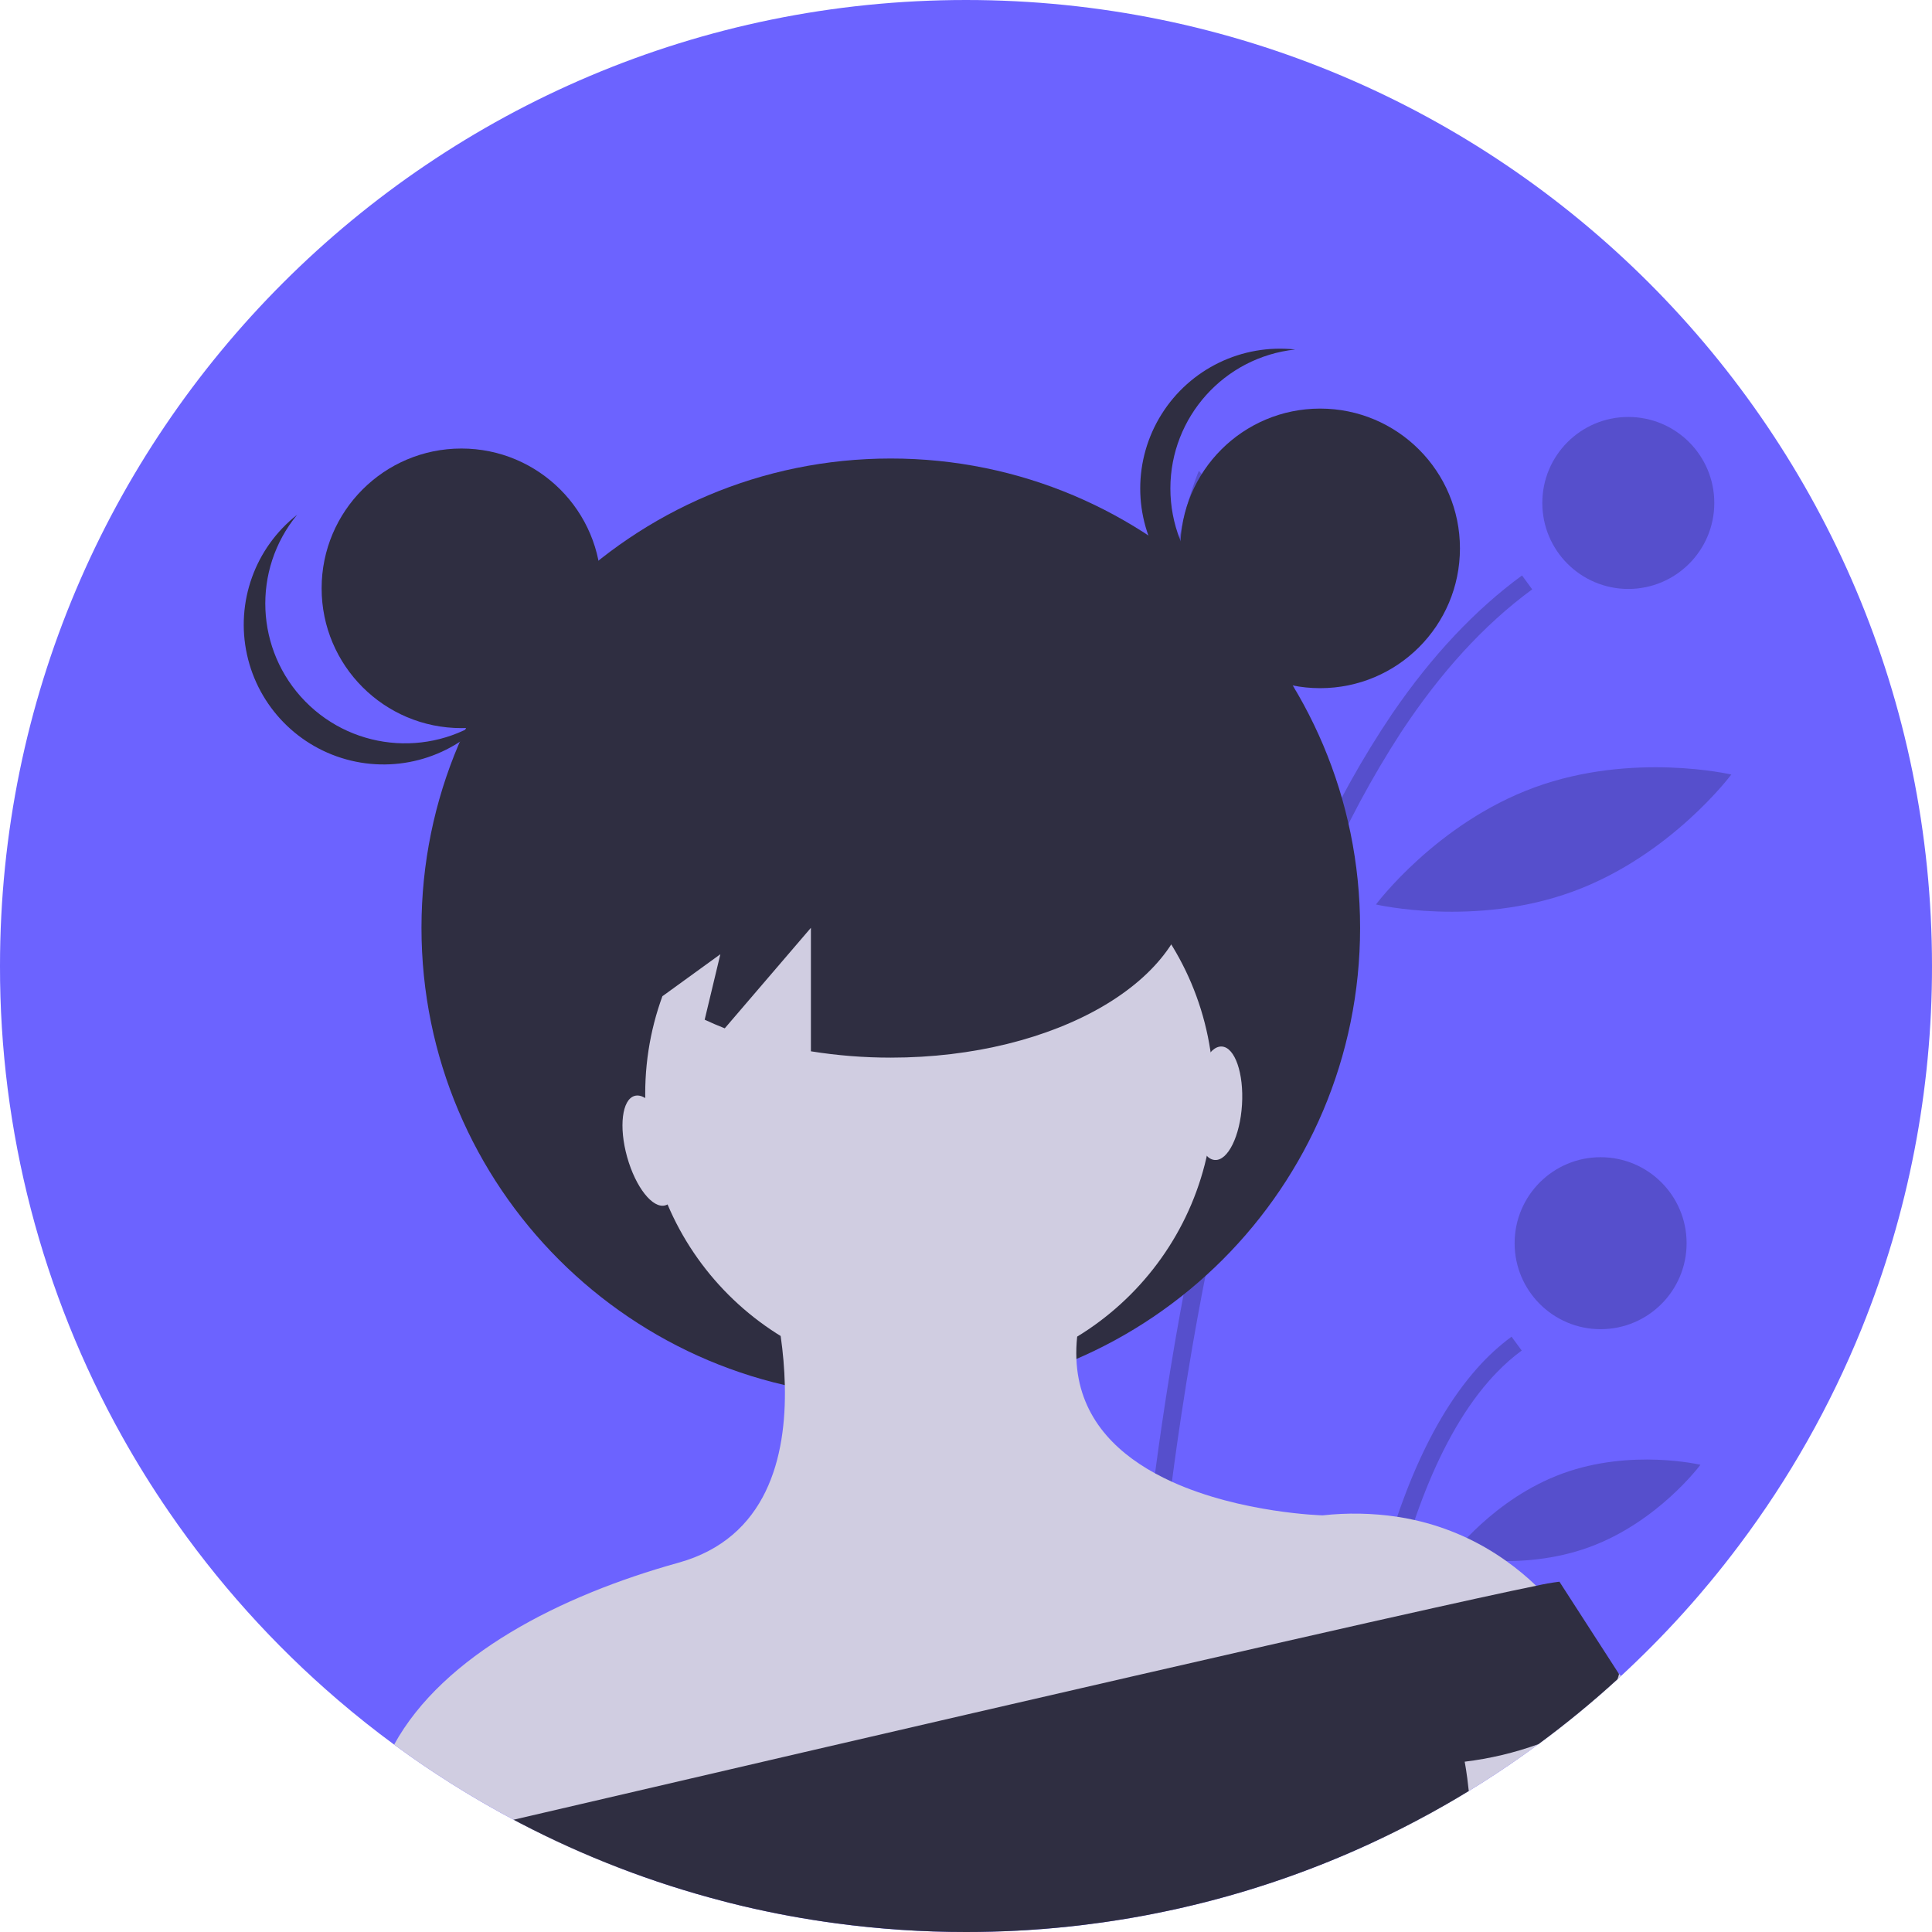
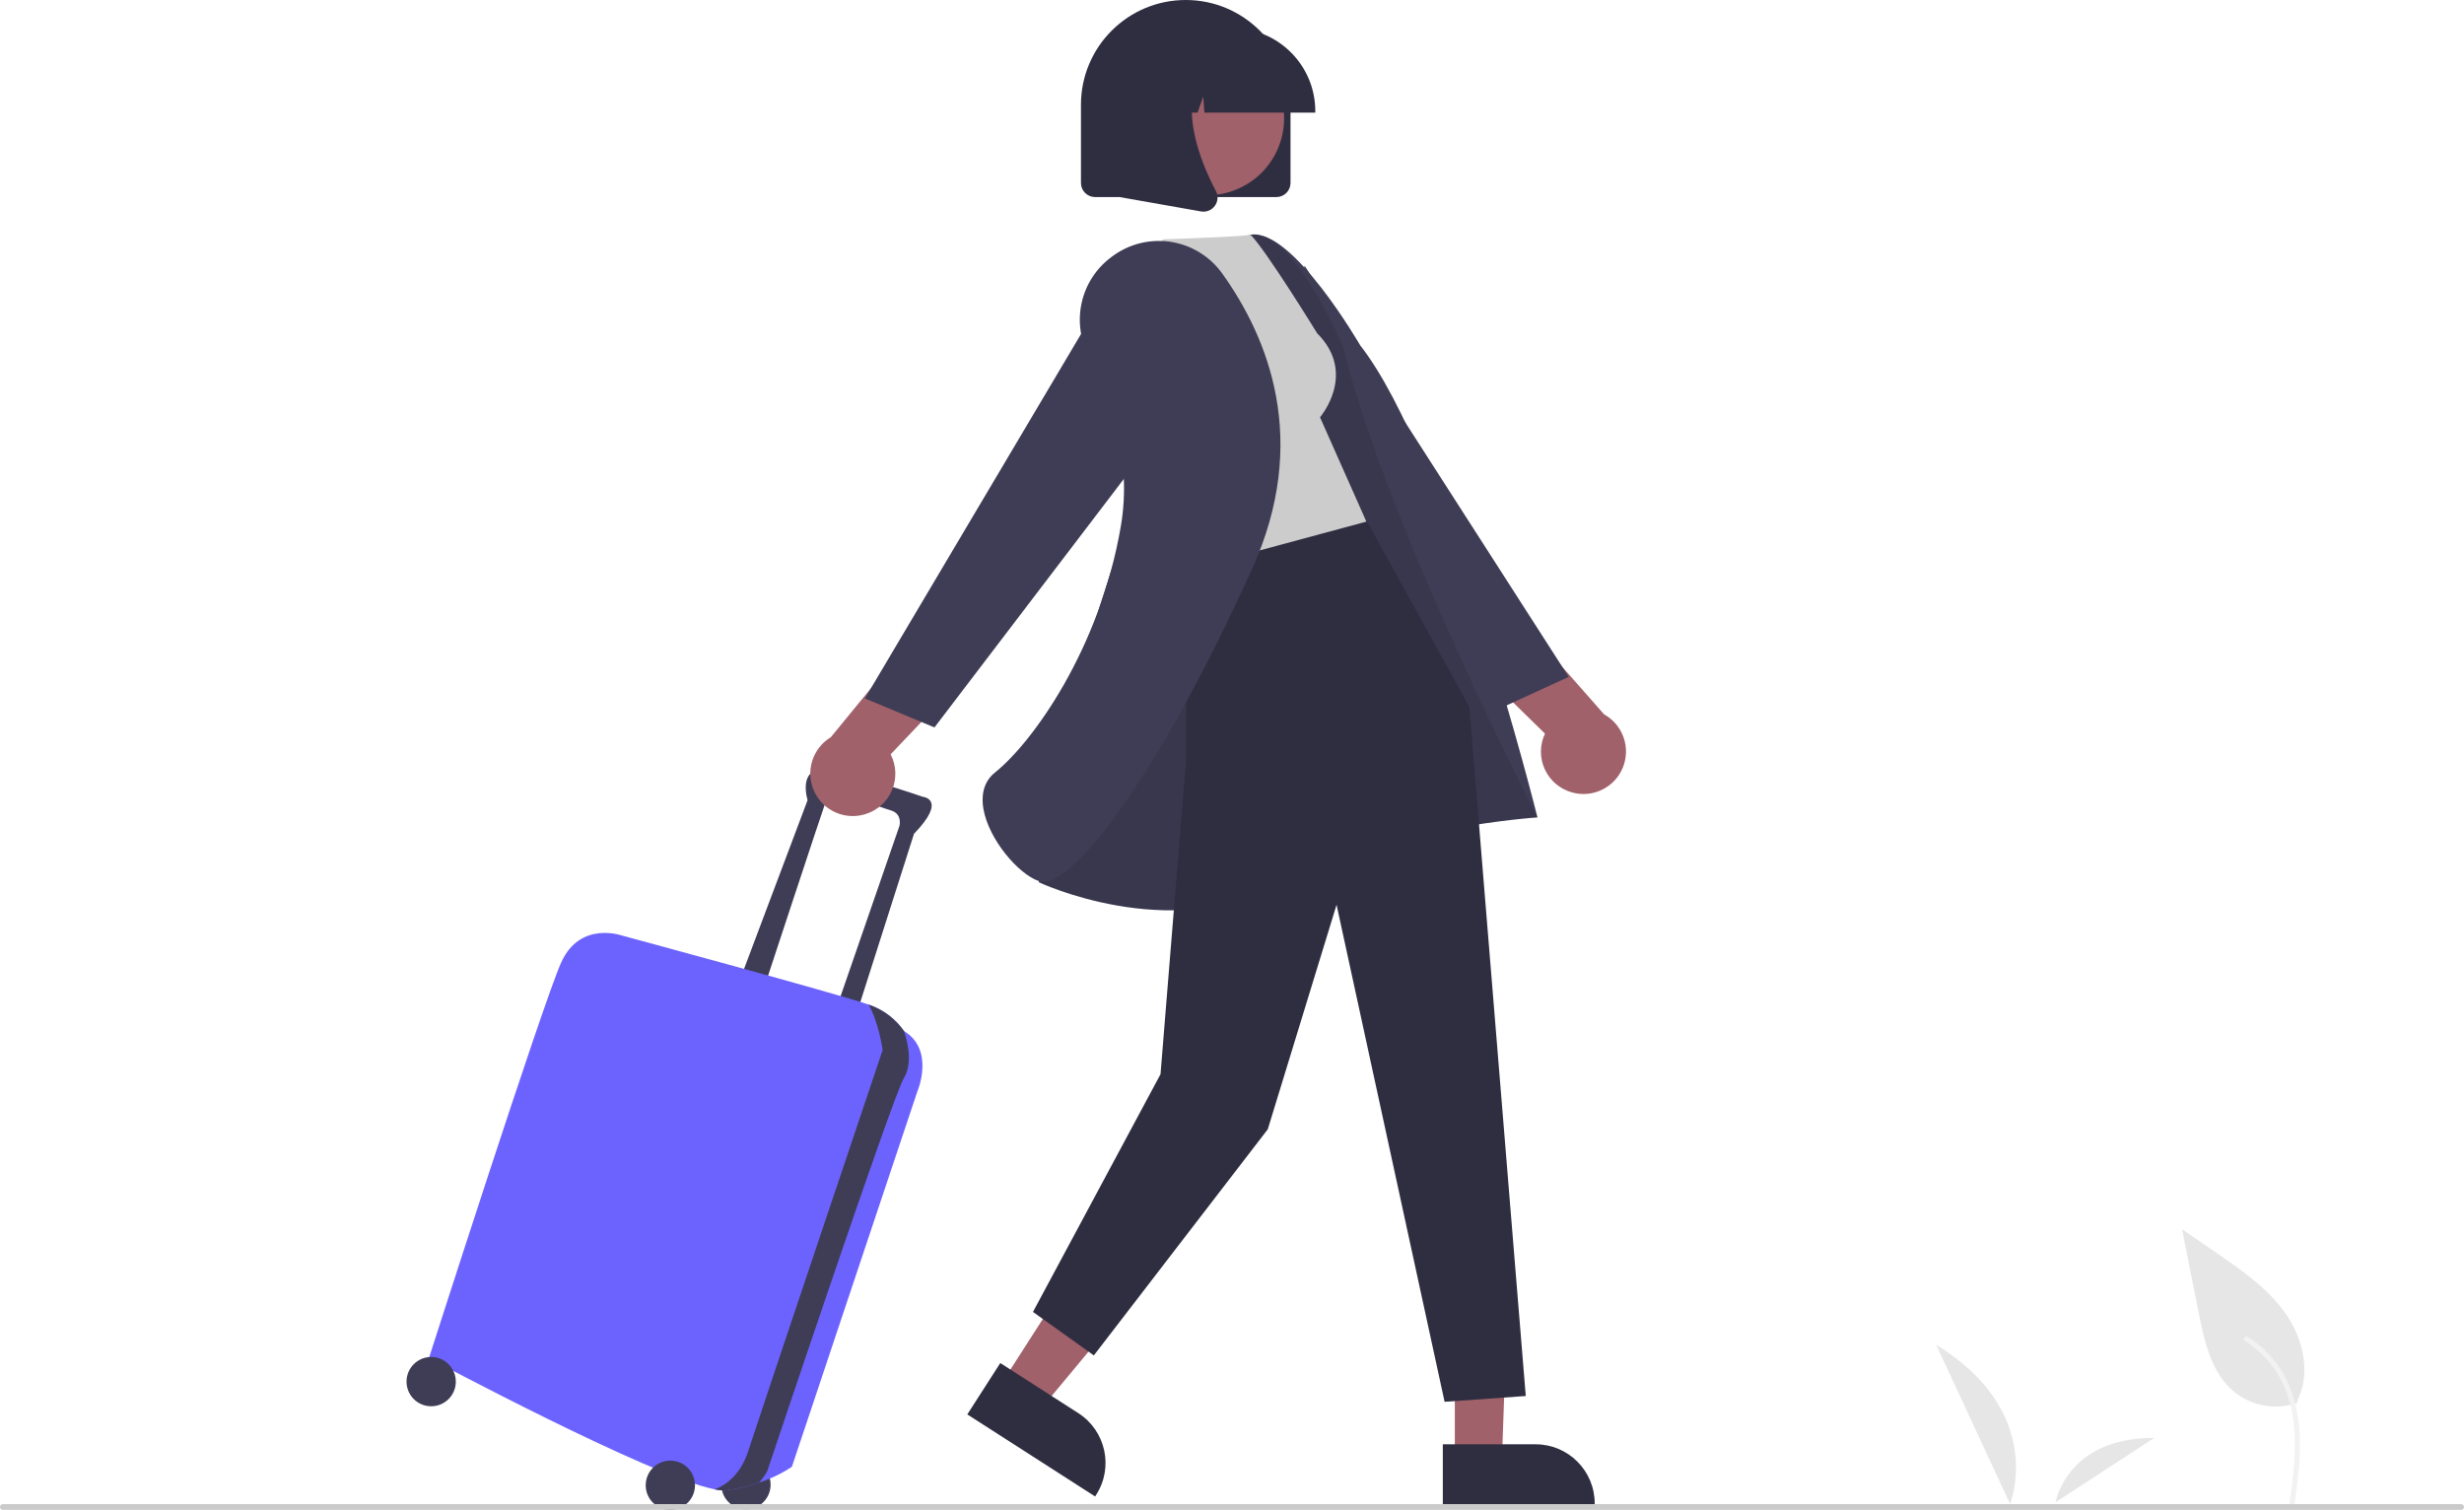
- <svg xmlns="http://www.w3.org/2000/svg" id="f36e36b5-a914-4189-a8f7-2c7091a7d461" data-name="Layer 1" width="676" height="676" viewBox="0 0 676 676">
-   <path d="M938,450a337.1,337.1,0,0,1-24.55,126.7c-.04.09-.07.17-.11.26v.01a336.513,336.513,0,0,1-42.79,75.64q-5.055,6.75-10.43,13.22c-1.31,1.58-2.64,3.15-3.97,4.7q-10.275,11.925-21.62,22.85-2.64,2.55-5.34,5.04c-.42.39-.84.77-1.26,1.16a337.819,337.819,0,0,1-27.65,22.7q-9.675,7.155-19.86,13.59-2.235,1.425-4.5,2.8-3.93,2.4-7.93,4.69-5.22,3-10.57,5.81c-1.44.77-2.89,1.51-4.34,2.25-2.12,1.09-4.25,2.14-6.4,3.17-.37.18-.74.36-1.11.53-1.4.68-2.82,1.34-4.24,2a334.896,334.896,0,0,1-57.46,20.39c-.11.03-.21.05-.32.08-1.29.33-2.59.65-3.89.96-.97.24-1.95.47-2.93.69a2.488,2.488,0,0,1-.37.09c-2.01.47-4.02.92-6.05,1.33-1.14.24-2.28.48-3.42.71-.69.15-1.39.28-2.08.41-.87.17-1.73.33-2.6.5-.48.1-.96.18-1.45.26-1.1.2-2.2.4-3.29.59-1.86.32-3.74.63-5.61.91-1.36.21-2.71.41-4.07.6-1.6.23-3.2.44-4.81.64-.44.07-.88.12-1.32.17q-.855.105-1.71.21c-1.15.14-2.3.27-3.46.39-.6.07-1.19.13-1.79.19q-1.71.18-3.42.33c-1.47.14-2.94.26-4.42.38-1.8.14-3.59.27-5.4.38-1.16.07-2.32.14-3.49.2-2.98.16-5.96.27-8.96.35-1.49.04-2.99.07-4.49.09h-.03c-1.49.02-2.99.03-4.49.03a339.151,339.151,0,0,1-45.45-3.04q-16.575-2.22-32.62-6.02c-.43-.1-.86-.2-1.28-.31-1.08-.25-2.15-.52-3.22-.79-.95-.24-1.89-.49-2.84-.74a335.357,335.357,0,0,1-70.6-27.19c-.11-.06-.23-.12-.34-.18-.65-.34-1.29-.67-1.93-1.02q-2.115-1.11-4.21-2.26-11.925-6.555-23.24-14.02-2.91-1.905-5.76-3.87c-.61-.42-1.21-.84-1.81-1.26-.63-.44-1.26-.88-1.88-1.32q-2.475-1.755-4.92-3.55-10.125-7.44-19.65-15.61a339.74,339.74,0,0,1-59.16-65.85Q312.315,628.19,304.71,614.59A336.39,336.39,0,0,1,262,450c0-186.67,151.33-338,338-338S938,263.33,938,450Z" transform="translate(-262 -112)" fill="#6c63ff" />
-   <path d="M654.35,778.63c1.08-.25,2.15-.52,3.22-.79.95-.24,1.89-.49,2.84-.74.05-1.99.12-4.18.19-6.55.59-18.56,1.98-48.44,5.26-84.44q.27-2.895.54-5.83c1.17-12.2,2.54-25.03,4.18-38.33.05-.44.11-.87.16-1.31,1.33-10.78,2.84-21.85,4.54-33.13q1.785-11.835,3.86-23.93c.1-.56.2-1.13.3-1.69.4-2.33.81-4.65,1.23-6.99,1.17-6.51,2.42-13.06,3.73-19.61,4.61-23.04,10.1-46.22,16.65-68.77a550.909,550.909,0,0,1,24.53-68.61,338.806,338.806,0,0,1,26.74-49.83c.15-.23.3-.45.45-.68,13.15-19.81,28.18-36.62,45.34-49.19l-3.56-4.86q-24.66,18.075-45.24,48.1c-.07.1-.13.19-.2.29A327.437,327.437,0,0,0,722.19,410a527.395,527.395,0,0,0-25.68,69.37q-9.84,33.03-17.65,71.57-2.745,13.575-5.24,27.82c-.28,1.62-.56,3.24-.84,4.87,0,.02-.01.05-.01.07-.43,2.5-.84,5-1.26,7.53q-1.56,9.555-2.94,18.96-2.13,14.49-3.85,28.48-.57,4.62-1.1,9.17-.75,6.42-1.42,12.67-.945,8.7-1.73,17.03l-.15,1.53c-.08.88-.16,1.76-.24,2.63C656.02,725.49,654.75,760.86,654.35,778.63Z" transform="translate(-262 -112)" opacity="0.2" />
-   <path d="M731.01,749.91c.11-.06.23-.12.34-.18,2.06-1.07,4.1-2.16,6.14-3.28.67-7.98,1.57-16.75,2.75-25.97.25-1.9.5-3.83.78-5.77.14-1.04.29-2.09.44-3.15,1.18-8.12,2.58-16.5,4.26-24.92,6.83-34.36,18.17-69.48,37-91.16,1.01-1.17,2.04-2.29,3.11-3.38a67.662,67.662,0,0,1,8.61-7.55l-3.56-4.85a77.071,77.071,0,0,0-11.8,10.79q-1.875,2.085-3.66,4.34c-17.33,21.81-28.15,54.1-34.89,86.07-1.76,8.34-3.24,16.67-4.5,24.78q-.48,3.18-.92,6.3C733.16,725.72,731.87,738.7,731.01,749.91Z" transform="translate(-262 -112)" opacity="0.2" />
-   <circle cx="569.738" cy="175.982" r="30.089" opacity="0.2" />
-   <circle cx="560.049" cy="434.991" r="30.089" opacity="0.2" />
-   <path d="M712.286,338.521c6.38,35.997-7.705,68.592-7.705,68.592s-24.43-25.768-30.81-61.766,7.705-68.592,7.705-68.592S705.905,302.524,712.286,338.521Z" transform="translate(-262 -112)" opacity="0.2" />
-   <path d="M812.282,423.971c-34.335,12.555-68.837,4.498-68.837,4.498s21.166-28.413,55.501-40.968,68.837-4.498,68.837-4.498S846.617,411.416,812.282,423.971Z" transform="translate(-262 -112)" opacity="0.2" />
-   <path d="M818.105,653.333c-24.066,8.8-48.283,3.059-48.283,3.059s14.802-20.008,38.868-28.808,48.283-3.059,48.283-3.059S842.171,644.533,818.105,653.333Z" transform="translate(-262 -112)" opacity="0.2" />
-   <path d="M701.96,648.27l1.22.63C703.06,650.2,702.77,651,701.96,648.27Z" transform="translate(-262 -112)" fill="#2f2e41" />
-   <path d="M703.57,648.69c.01.14.03.29.04.43l-.43-.22c.01-.13.02-.27.04-.41C703.32,646.74,703.2,644.67,703.57,648.69Z" transform="translate(-262 -112)" fill="#2f2e41" />
-   <circle cx="311.683" cy="324.641" r="164.209" fill="#2f2e41" />
-   <circle cx="325.2" cy="382.713" r="99.444" fill="#d0cde1" />
-   <path d="M814.27,685.31l-.12.03-23.13,5.55-48.16,11.56-6.57,1.58L663.05,721.6l-6.22,1.5L479.14,765.74a333.639,333.639,0,0,1-35.15-15.83c-.11-.06-.23-.12-.34-.18-.65-.34-1.29-.67-1.93-1.02q-2.115-1.11-4.21-2.26-11.925-6.555-23.24-14.02-2.91-1.905-5.76-3.87c-.61-.42-1.21-.84-1.81-1.26-.63-.44-1.26-.88-1.88-1.32q-2.475-1.755-4.92-3.55c17.26-31.37,58.36-52.22,99.46-63.63,31.02-8.62,37.84-36.95,37.25-62.16a146.952,146.952,0,0,0-1.46-17.18,167.478,167.478,0,0,0-5.96-26.74l99.45,3.32,10.26,23.64a53.492,53.492,0,0,0-.27,7.82c.78,19.39,12.75,31.93,27.52,40.02,1.92,1.05,3.89,2.03,5.89,2.94,24.22,11.01,52.73,11.76,52.73,11.76a101.52,101.52,0,0,1,26.09.49q3.15.48,6.12,1.15A88.139,88.139,0,0,1,789.09,658.23a91.601,91.601,0,0,1,10.41,8.63A82.676,82.676,0,0,1,814.27,685.31Z" transform="translate(-262 -112)" fill="#d0cde1" />
-   <path d="M829.19,698.42c-.42.39-.84.77-1.26,1.16a337.819,337.819,0,0,1-27.65,22.7q-9.675,7.155-19.86,13.59-2.235,1.425-4.5,2.8-3.93,2.4-7.93,4.69-5.22,3-10.57,5.81c-1.44.77-2.89,1.51-4.34,2.25-2.12,1.09-4.25,2.14-6.4,3.17-.37.18-.74.36-1.11.53l-4.23-3.51,49.68-60.72,9.99-12.21s3.99,0,13.14,6.66a130.993,130.993,0,0,1,14.3,12.34C828.69,697.93,828.94,698.17,829.19,698.42Z" transform="translate(-262 -112)" fill="#d0cde1" />
-   <path d="M828.49,697.74a11.392,11.392,0,0,1-.56,1.84,337.819,337.819,0,0,1-27.65,22.7,117.95,117.95,0,0,1-25.79,6.13s.75,3.76,1.43,10.26q-3.93,2.4-7.93,4.69-5.22,3-10.57,5.81c-1.44.77-2.89,1.51-4.34,2.25-2.12,1.09-4.25,2.14-6.4,3.17-.37.18-.74.36-1.11.53-1.4.68-2.82,1.34-4.24,2a334.896,334.896,0,0,1-57.46,20.39c-.11.03-.21.05-.32.08-1.29.33-2.59.65-3.89.96-.97.24-1.95.47-2.93.69a2.488,2.488,0,0,1-.37.09c-2.01.47-4.02.92-6.05,1.33-1.14.24-2.28.48-3.42.71-.69.15-1.39.28-2.08.41-.87.17-1.73.33-2.6.5-.48.1-.96.18-1.45.26-1.1.2-2.2.4-3.29.59-1.86.32-3.74.63-5.61.91-1.36.21-2.71.41-4.07.6-1.6.23-3.2.44-4.81.64-.44.07-.88.12-1.32.17q-.855.105-1.71.21c-1.15.14-2.3.27-3.46.39-.6.07-1.19.13-1.79.19q-1.71.18-3.42.33c-1.47.14-2.94.26-4.42.38-1.8.14-3.59.27-5.4.38-1.16.07-2.32.14-3.49.2-2.98.16-5.96.27-8.96.35-1.49.04-2.99.07-4.49.09h-.03c-1.49.02-2.99.03-4.49.03a339.151,339.151,0,0,1-45.45-3.04q-16.575-2.22-32.62-6.02c-.43-.1-.86-.2-1.28-.31-1.08-.25-2.15-.52-3.22-.79-.95-.24-1.89-.49-2.84-.74a335.357,335.357,0,0,1-70.6-27.19c-.11-.06-.23-.12-.34-.18-.65-.34-1.29-.67-1.93-1.02,54.89-12.79,141.63-32.96,216.9-50.24q3.165-.72,6.29-1.44c27.8-6.38,53.84-12.32,75.87-17.29q3.42-.765,6.7-1.5c23.67-5.32,42.05-9.36,52.02-11.38a81.488,81.488,0,0,1,8.14-1.43l20.81,32.25Z" transform="translate(-262 -112)" fill="#2f2e41" />
-   <circle cx="161.449" cy="205.851" r="48.913" fill="#2f2e41" />
-   <circle cx="461.917" cy="191.876" r="48.913" fill="#2f2e41" />
-   <path d="M671.51,282.913a48.912,48.912,0,0,1,43.673-48.624,48.913,48.913,0,1,0,0,97.248A48.912,48.912,0,0,1,671.51,282.913Z" transform="translate(-262 -112)" fill="#2f2e41" />
-   <path d="M368.796,357.416a48.912,48.912,0,0,1-2.836-65.296,48.913,48.913,0,1,0,68.06,69.463A48.912,48.912,0,0,1,368.796,357.416Z" transform="translate(-262 -112)" fill="#2f2e41" />
-   <path d="M573.683,359.777c-57.887,0-104.814,27.374-104.814,61.142,0,15.109,9.433,28.918,25.003,39.586l20.178-14.62-5.487,22.904c2.277,1.055,4.602,2.076,7.026,3.02l30.144-35.168v43.204a175.958,175.958,0,0,0,27.95,2.216c57.887,0,104.814-27.374,104.814-61.142S631.57,359.777,573.683,359.777Z" transform="translate(-262 -112)" fill="#2f2e41" />
-   <path d="M675.003,303.876s-7.597,34.938,39.874,48.913Z" transform="translate(-262 -112)" fill="#2f2e41" />
-   <path d="M468.869,310.235s17.469,39.061-34.938,56.53Z" transform="translate(-262 -112)" fill="#2f2e41" />
-   <ellipse cx="489.413" cy="514.602" rx="8.287" ry="19.889" transform="translate(-382.6084 38.98959) rotate(-15.63946)" fill="#d0cde1" />
-   <ellipse cx="688.302" cy="498.027" rx="19.889" ry="8.287" transform="translate(-113.0938 1042.414) rotate(-86.47577)" fill="#d0cde1" />
+ <svg xmlns="http://www.w3.org/2000/svg" id="a8dfbb70-2f02-48bd-945d-3aae026dce9a" data-name="Layer 1" width="850" height="520.845" viewBox="0 0 850 520.845">
+   <path d="M717.337,462.935a14.652,14.652,0,0,0,11.039-26.925L697.275,400.727,670.97,406.41l36.997,36.238a14.573,14.573,0,0,0,9.369,20.287Z" transform="translate(-175 -189.5775)" fill="#a0616a" />
+   <polygon points="440.016 147.04 517.531 244.34 541.159 233.492 450.049 91.647 440.016 147.04" fill="#3f3d56" />
+   <path id="bbb65a06-4388-4569-87f8-fdcf21a5aae9" data-name="a9adb9ea-63bd-4fab-ab8c-5a8362c24c0e" d="M967.413,672.899c4.858-9.424,2.219-21.314-3.828-30.024s-14.976-14.916-23.709-20.929l-12.143-8.362,5.8,29.112c1.958,9.843,4.371,20.472,12.058,26.924a22.728,22.728,0,0,0,21.947,3.866" transform="translate(-175 -189.5775)" fill="#e6e6e6" />
+   <path id="b60b4bdd-1468-4587-b387-9dd74123fc14" data-name="ed5b34f6-0534-4519-a094-dcdf83ab50dc" d="M966.496,708.731a.878.878,0,0,1-1.074.61.9.9,0,0,1-.61-1.074c.677-4.93,1.348-9.863,1.665-14.83.528-8.213.04-16.642-3-24.374a35.3,35.3,0,0,0-13.963-16.847c-.948-.598-.072-2.107.881-1.507a37.132,37.132,0,0,1,9.527,8.633c4.992,6.436,7.443,14.285,8.209,22.321.862,9.049-.402,18.116-1.631,27.069Z" transform="translate(-175 -189.5775)" fill="#f2f2f2" />
+   <path id="bb361191-ab63-4eee-8f74-e0c90ef218a4" data-name="e0867f2b-861c-49f4-a2d1-8ca31a29fe8f" d="M842.903,653.44c38.258,23.543,25.505,54.934,25.505,54.934Z" transform="translate(-175 -189.5775)" fill="#e6e6e6" />
+   <path id="a8c2400c-de96-4d85-b082-a15f0836198d" data-name="b461d634-05fb-4647-ba4f-16823402cab1" d="M918.092,685.621c-30.11-.192-34,22.182-34,22.182Z" transform="translate(-175 -189.5775)" fill="#e6e6e6" />
+   <circle cx="257.333" cy="512.15" r="8.502" fill="#3f3d56" />
+   <path d="M438.516,530.53S458.612,469.471,460.157,465.22s17.777,2.705,22.028,3.864,3.092,5.41,3.092,5.41l-21.641,62.605,6.57,3.092,20.095-62.991c11.594-11.98,3.092-12.753,3.092-12.753s-24.733-8.502-34.008-9.275-5.797,10.434-5.797,10.434l-22.414,59.513Z" transform="translate(-175 -189.5775)" fill="#3f3d56" />
+   <path d="M486.822,545.215l-.004-.004a24.1,24.1,0,0,0-11.59-8.884q-.249-.093-.58-.209c-10.647-3.722-84.826-23.751-84.826-23.751s-14.685-5.41-21.255,9.275-45.601,136.417-45.601,136.417,76.339,40.825,98.595,45.269a13.442,13.442,0,0,0,4.201.332,59.233,59.233,0,0,0,11.118-2.655,46.532,46.532,0,0,0,11.296-5.461l43.282-129.461S497.643,551.785,486.822,545.215Z" transform="translate(-175 -189.5775)" fill="#6c63ff" />
+   <path d="M486.822,545.215l-.004-.004a24.1,24.1,0,0,0-11.59-8.884q-.249-.093-.58-.209c3.501,6.137,4.831,15.667,4.831,15.667s-42.51,126.369-46.374,138.349c-2.945,9.132-8.884,12.235-11.543,13.193a13.442,13.442,0,0,0,4.201.332,59.234,59.234,0,0,0,11.118-2.655,24.738,24.738,0,0,0,2.794-3.915S482.958,567.629,486.822,561.446C490.687,555.263,486.822,545.215,486.822,545.215Z" transform="translate(-175 -189.5775)" fill="#3f3d56" />
+   <circle cx="231.248" cy="512.343" r="8.502" fill="#3f3d56" />
+   <circle cx="148.74" cy="476.596" r="8.502" fill="#3f3d56" />
+   <path d="M473.599,470.395a14.652,14.652,0,0,1-11.991-26.515l29.824-36.369,26.491,4.742-35.683,37.533a14.573,14.573,0,0,1-8.64,20.608Z" transform="translate(-175 -189.5775)" fill="#a0616a" />
+   <polygon points="501.866 440.846 520.34 440.556 518.118 503.522 501.869 503.522 501.866 440.846" fill="#a0616a" />
+   <path d="M672.724,687.795l32.001-.001h.001a20.395,20.395,0,0,1,20.394,20.393v.663l-52.395.002Z" transform="translate(-175 -189.5775)" fill="#2f2e41" />
+   <polygon points="379.549 424.146 399.73 437.102 359.362 485.667 345.688 476.888 379.549 424.146" fill="#a0616a" />
+   <path d="M520.066,659.762l26.929,17.289.001.001a20.395,20.395,0,0,1,6.143,28.179l-.358.558-44.091-28.307Z" transform="translate(-175 -189.5775)" fill="#2f2e41" />
+   <path d="M547.359,421.453s44.84-148.927,59.25-150.94,37.628,38.213,37.628,38.213c30.103,38.408,61.144,162.821,61.144,162.821s-51.747,3.238-89.573,23.363-82.468-1.019-82.468-1.019Z" transform="translate(-175 -189.5775)" fill="#3f3d56" />
+   <path d="M547.359,421.453s44.84-148.927,59.25-150.94S638.34,309.134,638.34,309.134c15,62,67.041,162.413,67.041,162.413s-51.747,3.238-89.573,23.363-82.468-1.019-82.468-1.019Z" transform="translate(-175 -189.5775)" opacity="0.1" style="isolation:isolate" />
+   <polygon points="409.147 187.317 409.147 262.152 400.34 370.556 356.34 452.556 377.34 467.556 437.34 389.556 461.071 312.107 498.34 483.556 526.34 481.556 506.894 243.845 469.993 176.935 409.147 187.317" fill="#2f2e41" />
+   <path d="M629.356,304.512c14,14,1,29,1,29l16,36-63,17L561.34,288.134l15-16c30-1,30.016-1.622,30.016-1.622C611.613,275.656,629.356,304.512,629.356,304.512Z" transform="translate(-175 -189.5775)" fill="#ccc" />
+   <path d="M558.455,278.198h0a26.879,26.879,0,0,0-7.777,34.329c7.218,13.778,14.981,35.12,10.978,58.55-7.244,42.402-30.466,74.618-43.402,84.964-4.503,3.602-4.661,8.847-4,12.612,1.847,10.521,12.047,22.459,19.103,24.853a4.56,4.56,0,0,0,1.473.231c11.462.004,39.656-36.501,72.055-107.811,20.178-44.411,5.533-80.02-10.305-102.072a26.884,26.884,0,0,0-37.777-5.913Z" transform="translate(-175 -189.5775)" fill="#3f3d56" />
+   <polygon points="413.34 131.556 322.356 250.935 298.356 240.935 384.356 95.935 413.34 131.556" fill="#3f3d56" />
+   <path d="M615.328,257.551H552.749a4.861,4.861,0,0,1-4.855-4.855V225.722h0a36.145,36.145,0,1,1,72.29,0v26.974A4.861,4.861,0,0,1,615.328,257.551Z" transform="translate(-175 -189.5775)" fill="#2f2e41" />
+   <circle cx="591.466" cy="230.423" r="26.5" transform="translate(-69.42256 449.3053) rotate(-61.3368)" fill="#a0616a" />
+   <path d="M628.734,228.42H590.469l-.393-5.494-1.962,5.494h-5.892l-.778-10.889-3.889,10.889H566.155v-.539a28.624,28.624,0,0,1,28.592-28.592h5.395a28.624,28.624,0,0,1,28.592,28.592Z" transform="translate(-175 -189.5775)" fill="#2f2e41" />
+   <path d="M590.156,262.587a4.958,4.958,0,0,1-.859-.076l-28.02-4.944v-46.308h30.844l-.764.89c-10.625,12.391-2.62,32.483,3.097,43.357a4.783,4.783,0,0,1-.38,5.079A4.836,4.836,0,0,1,590.156,262.587Z" transform="translate(-175 -189.5775)" fill="#2f2e41" />
+   <path d="M175,709.422a1,1,0,0,1,1-1h848a1,1,0,0,1,0,2H176A1,1,0,0,1,175,709.422Z" transform="translate(-175 -189.5775)" fill="#cbcbcb" />
</svg>
